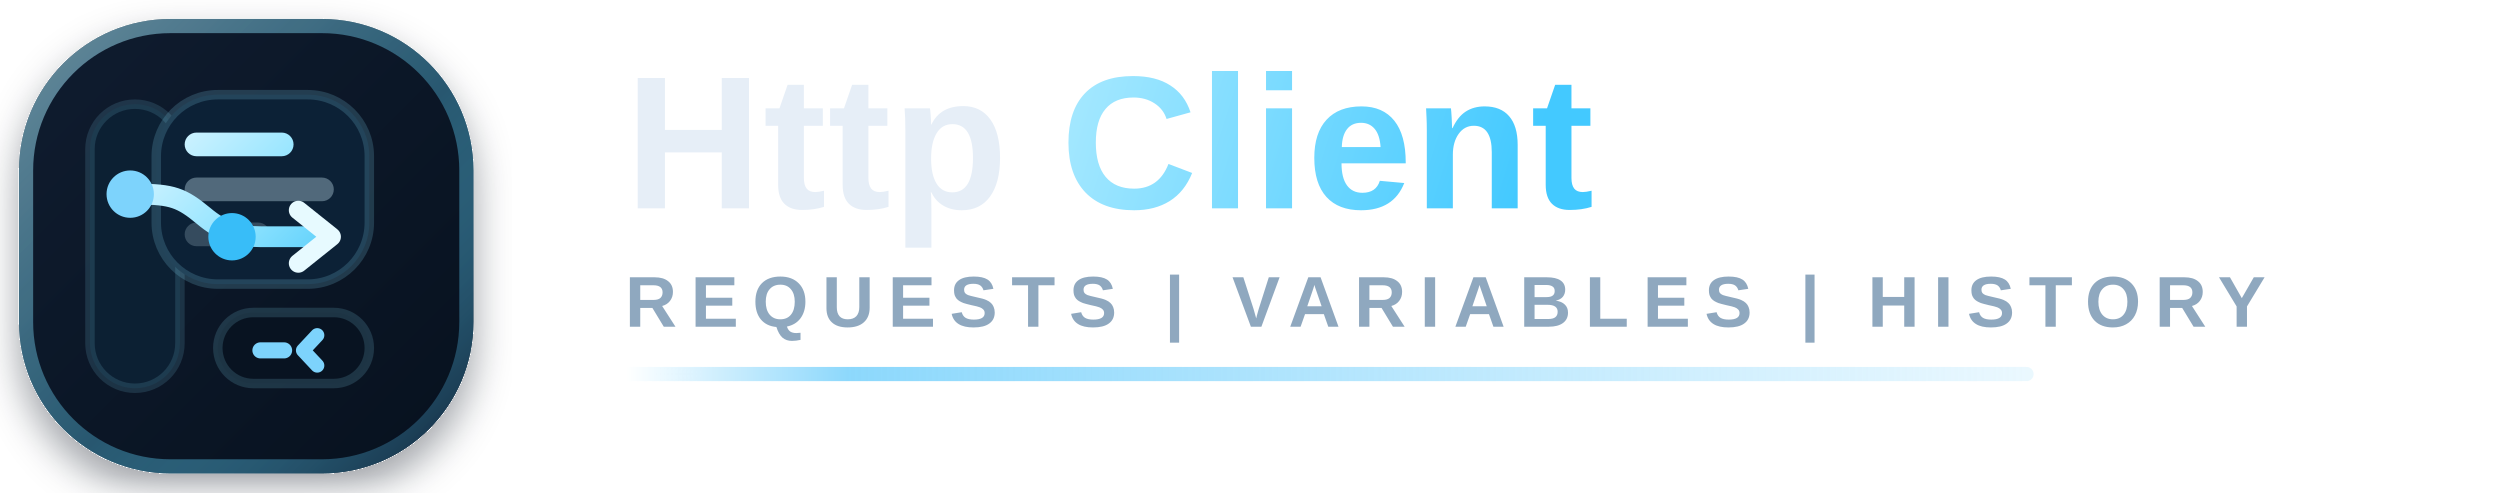
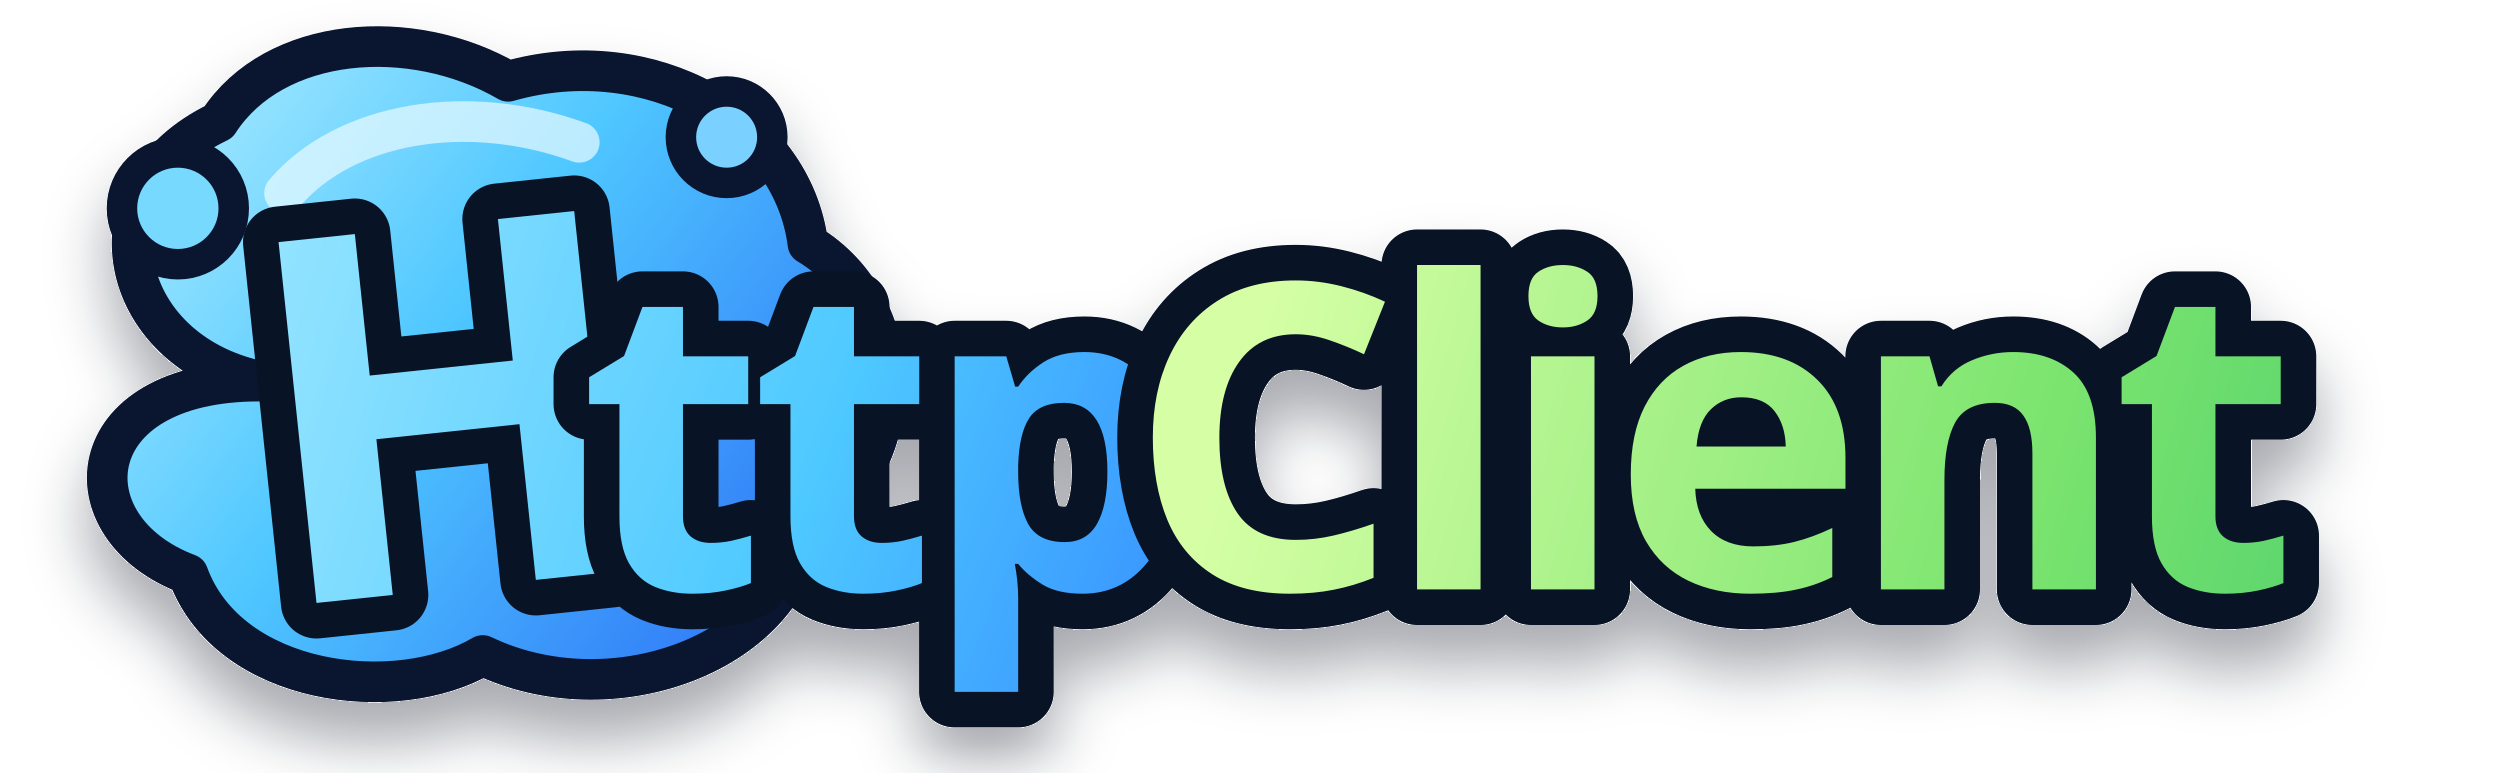
- <svg xmlns="http://www.w3.org/2000/svg" width="264" height="52" viewBox="0 0 264 52" fill="none">
+ <svg xmlns="http://www.w3.org/2000/svg" width="246" height="76" viewBox="0 0 246 76" fill="none">
  <defs>
-     <linearGradient id="hcShell" x1="4" y1="4" x2="50" y2="50" gradientUnits="userSpaceOnUse">
-       <stop offset="0" stop-color="#0F1C2F" />
-       <stop offset="1" stop-color="#07111E" />
+     <linearGradient id="hc_http_fill" x1="24" y1="16" x2="141" y2="64" gradientUnits="userSpaceOnUse">
+       <stop stop-color="#9BE7FF" />
+       <stop offset="0.5" stop-color="#4EC9FF" />
+       <stop offset="1" stop-color="#2B72FF" />
    </linearGradient>
-     <linearGradient id="hcStroke" x1="3" y1="3" x2="49" y2="49" gradientUnits="userSpaceOnUse">
-       <stop stop-color="#B9F1FF" stop-opacity="0.52" />
-       <stop offset="0.55" stop-color="#60D7FF" stop-opacity="0.34" />
-       <stop offset="1" stop-color="#10253B" stop-opacity="0.92" />
+     <linearGradient id="hc_client_fill" x1="128" y1="16" x2="296" y2="64" gradientUnits="userSpaceOnUse">
+       <stop stop-color="#D6FFA5" />
+       <stop offset="0.45" stop-color="#7AE46E" />
+       <stop offset="1" stop-color="#16B46C" />
    </linearGradient>
-     <linearGradient id="hcAccent" x1="15" y1="13" x2="39" y2="37" gradientUnits="userSpaceOnUse">
-       <stop offset="0" stop-color="#E2F7FF" />
-       <stop offset="0.45" stop-color="#8EE3FF" />
-       <stop offset="1" stop-color="#22B8F6" />
+     <linearGradient id="hc_splash_fill" x1="8" y1="6" x2="92" y2="70" gradientUnits="userSpaceOnUse">
+       <stop stop-color="#B8F1FF" />
+       <stop offset="0.42" stop-color="#4FC7FF" />
+       <stop offset="1" stop-color="#2357F4" />
    </linearGradient>
-     <linearGradient id="hcWordmark" x1="107" y1="13" x2="158" y2="29" gradientUnits="userSpaceOnUse">
-       <stop stop-color="#AEEBFF" />
-       <stop offset="1" stop-color="#43C9FF" />
-     </linearGradient>
-     <linearGradient id="hcUnderline" x1="66" y1="40" x2="214" y2="40" gradientUnits="userSpaceOnUse">
-       <stop stop-color="#7DD3FC" stop-opacity="0" />
-       <stop offset="0.16" stop-color="#7DD3FC" stop-opacity="0.88" />
-       <stop offset="1" stop-color="#7DD3FC" stop-opacity="0.16" />
-     </linearGradient>
-     <filter id="hcShadow" x="0" y="0" width="54" height="54" filterUnits="userSpaceOnUse" color-interpolation-filters="sRGB">
+     <filter id="hc_shadow" x="0" y="0" width="246" height="76" filterUnits="userSpaceOnUse" color-interpolation-filters="sRGB">
      <feFlood flood-opacity="0" result="BackgroundImageFix" />
      <feColorMatrix in="SourceAlpha" type="matrix" values="0 0 0 0 0 0 0 0 0 0 0 0 0 0 0 0 0 0 127 0" result="hardAlpha" />
-       <feOffset dy="2" />
-       <feGaussianBlur stdDeviation="2" />
+       <feOffset dy="4" />
+       <feGaussianBlur stdDeviation="3" />
      <feComposite in2="hardAlpha" operator="out" />
-       <feColorMatrix type="matrix" values="0 0 0 0 0.008 0 0 0 0 0.039 0 0 0 0 0.094 0 0 0 0.38 0" />
+       <feColorMatrix type="matrix" values="0 0 0 0 0.02 0 0 0 0 0.047 0 0 0 0 0.11 0 0 0 0.35 0" />
      <feBlend mode="normal" in2="BackgroundImageFix" result="effect1_dropShadow_0_1" />
      <feBlend mode="normal" in="SourceGraphic" in2="effect1_dropShadow_0_1" result="shape" />
    </filter>
  </defs>
-   <g filter="url(#hcShadow)">
-     <rect x="2" y="2" width="48" height="48" rx="16" fill="url(#hcShell)" />
-     <rect x="2.75" y="2.75" width="46.5" height="46.5" rx="15.25" stroke="url(#hcStroke)" stroke-width="1.5" />
-     <rect x="9.5" y="11" width="9.5" height="30" rx="4.75" fill="#0C2033" stroke="#8EE3FF" stroke-opacity="0.14" />
-     <rect x="16.5" y="10" width="22.5" height="20" rx="6.5" fill="#0C2136" stroke="#8EE3FF" stroke-opacity="0.18" />
-     <rect x="19.5" y="14" width="11.5" height="2.5" rx="1.25" fill="url(#hcAccent)" />
-     <rect x="19.5" y="18.75" width="15.75" height="2.5" rx="1.25" fill="#D8F6FF" fill-opacity="0.34" />
-     <rect x="19.5" y="23.5" width="9" height="2.5" rx="1.25" fill="#D8F6FF" fill-opacity="0.2" />
-     <rect x="23" y="33" width="16" height="7.5" rx="3.75" fill="#081321" stroke="#8EE3FF" stroke-opacity="0.16" />
-     <path d="M14.5 20.5C18.2 20.5 19.2 20.9 21.5 22.8C23.4 24.4 25.1 25 27.6 25H34" stroke="url(#hcAccent)" stroke-width="2.2" stroke-linecap="round" />
-     <circle cx="13.75" cy="20.5" r="2.5" fill="#7DD3FC" />
-     <circle cx="24.5" cy="25" r="2.5" fill="#38BDF8" />
-     <path d="M31.5 22.2L35 25L31.5 27.8" stroke="#E7FAFF" stroke-width="2" stroke-linecap="round" stroke-linejoin="round" />
-     <path d="M27.5 37H30" stroke="#7DD3FC" stroke-width="1.7" stroke-linecap="round" />
-     <path d="M33.5 35.4L32 37L33.5 38.6" stroke="#7DD3FC" stroke-width="1.5" stroke-linecap="round" stroke-linejoin="round" />
+   <g filter="url(#hc_shadow)">
+     <g>
+       <path d="M25.5 37.5C11.5 34.5 8 18.5 21.5 12C27 3.5 40.5 2.5 50 8C64 4 78 12 79.5 24C89.5 30 90 45.5 79 52.5C77 64.5 60 70.5 47.5 64.5C39 69.5 22.5 67.5 18.5 56.5C6.5 52 7.5 37.5 25.5 37.5Z" fill="url(#hc_splash_fill)" stroke="#0A1630" stroke-width="4" stroke-linejoin="round" />
+       <circle cx="17.5" cy="20.5" r="5.5" fill="#78D9FF" stroke="#0A1630" stroke-width="3" />
+       <circle cx="71.5" cy="13.5" r="4.5" fill="#7AD0FF" stroke="#0A1630" stroke-width="3" />
+       <circle cx="82.5" cy="39.5" r="5" fill="#3D8DFF" stroke="#0A1630" stroke-width="3" />
+       <path d="M28 19C34 12 46 10 57 14" stroke="#EAFBFF" stroke-width="4" stroke-linecap="round" opacity="0.7" />
+     </g>
+     <g font-family="Arial Rounded MT Bold, Segoe UI Rounded, Trebuchet MS, Segoe UI, sans-serif" font-weight="900" paint-order="stroke fill markers" stroke-linejoin="round" stroke-linecap="round">
+       <text x="25" y="58" fill="url(#hc_http_fill)" stroke="#081325" stroke-width="7" font-size="50" transform="rotate(-6 43 43)">H</text>
+       <text x="57" y="58" fill="url(#hc_http_fill)" stroke="#081325" stroke-width="7" font-size="42" letter-spacing="-1.4">ttp</text>
+       <text x="111" y="58" fill="url(#hc_client_fill)" stroke="#081325" stroke-width="7" font-size="42" letter-spacing="-1.6">Client</text>
+     </g>
  </g>
-   <text x="66" y="22" fill="#E6EEF7" font-family="Segoe UI, Arial, sans-serif" font-size="20" font-weight="700" letter-spacing="0.15">Http</text>
-   <text x="112" y="22" fill="url(#hcWordmark)" font-family="Segoe UI, Arial, sans-serif" font-size="20" font-weight="700" letter-spacing="0.15">Client</text>
-   <text x="66" y="34.5" fill="#8FA8BF" font-family="Segoe UI, Arial, sans-serif" font-size="7.6" font-weight="700" letter-spacing="1.45">REQUESTS  |  VARIABLES  |  HISTORY</text>
-   <path d="M66 39.5H214" stroke="url(#hcUnderline)" stroke-width="1.5" stroke-linecap="round" />
</svg>
